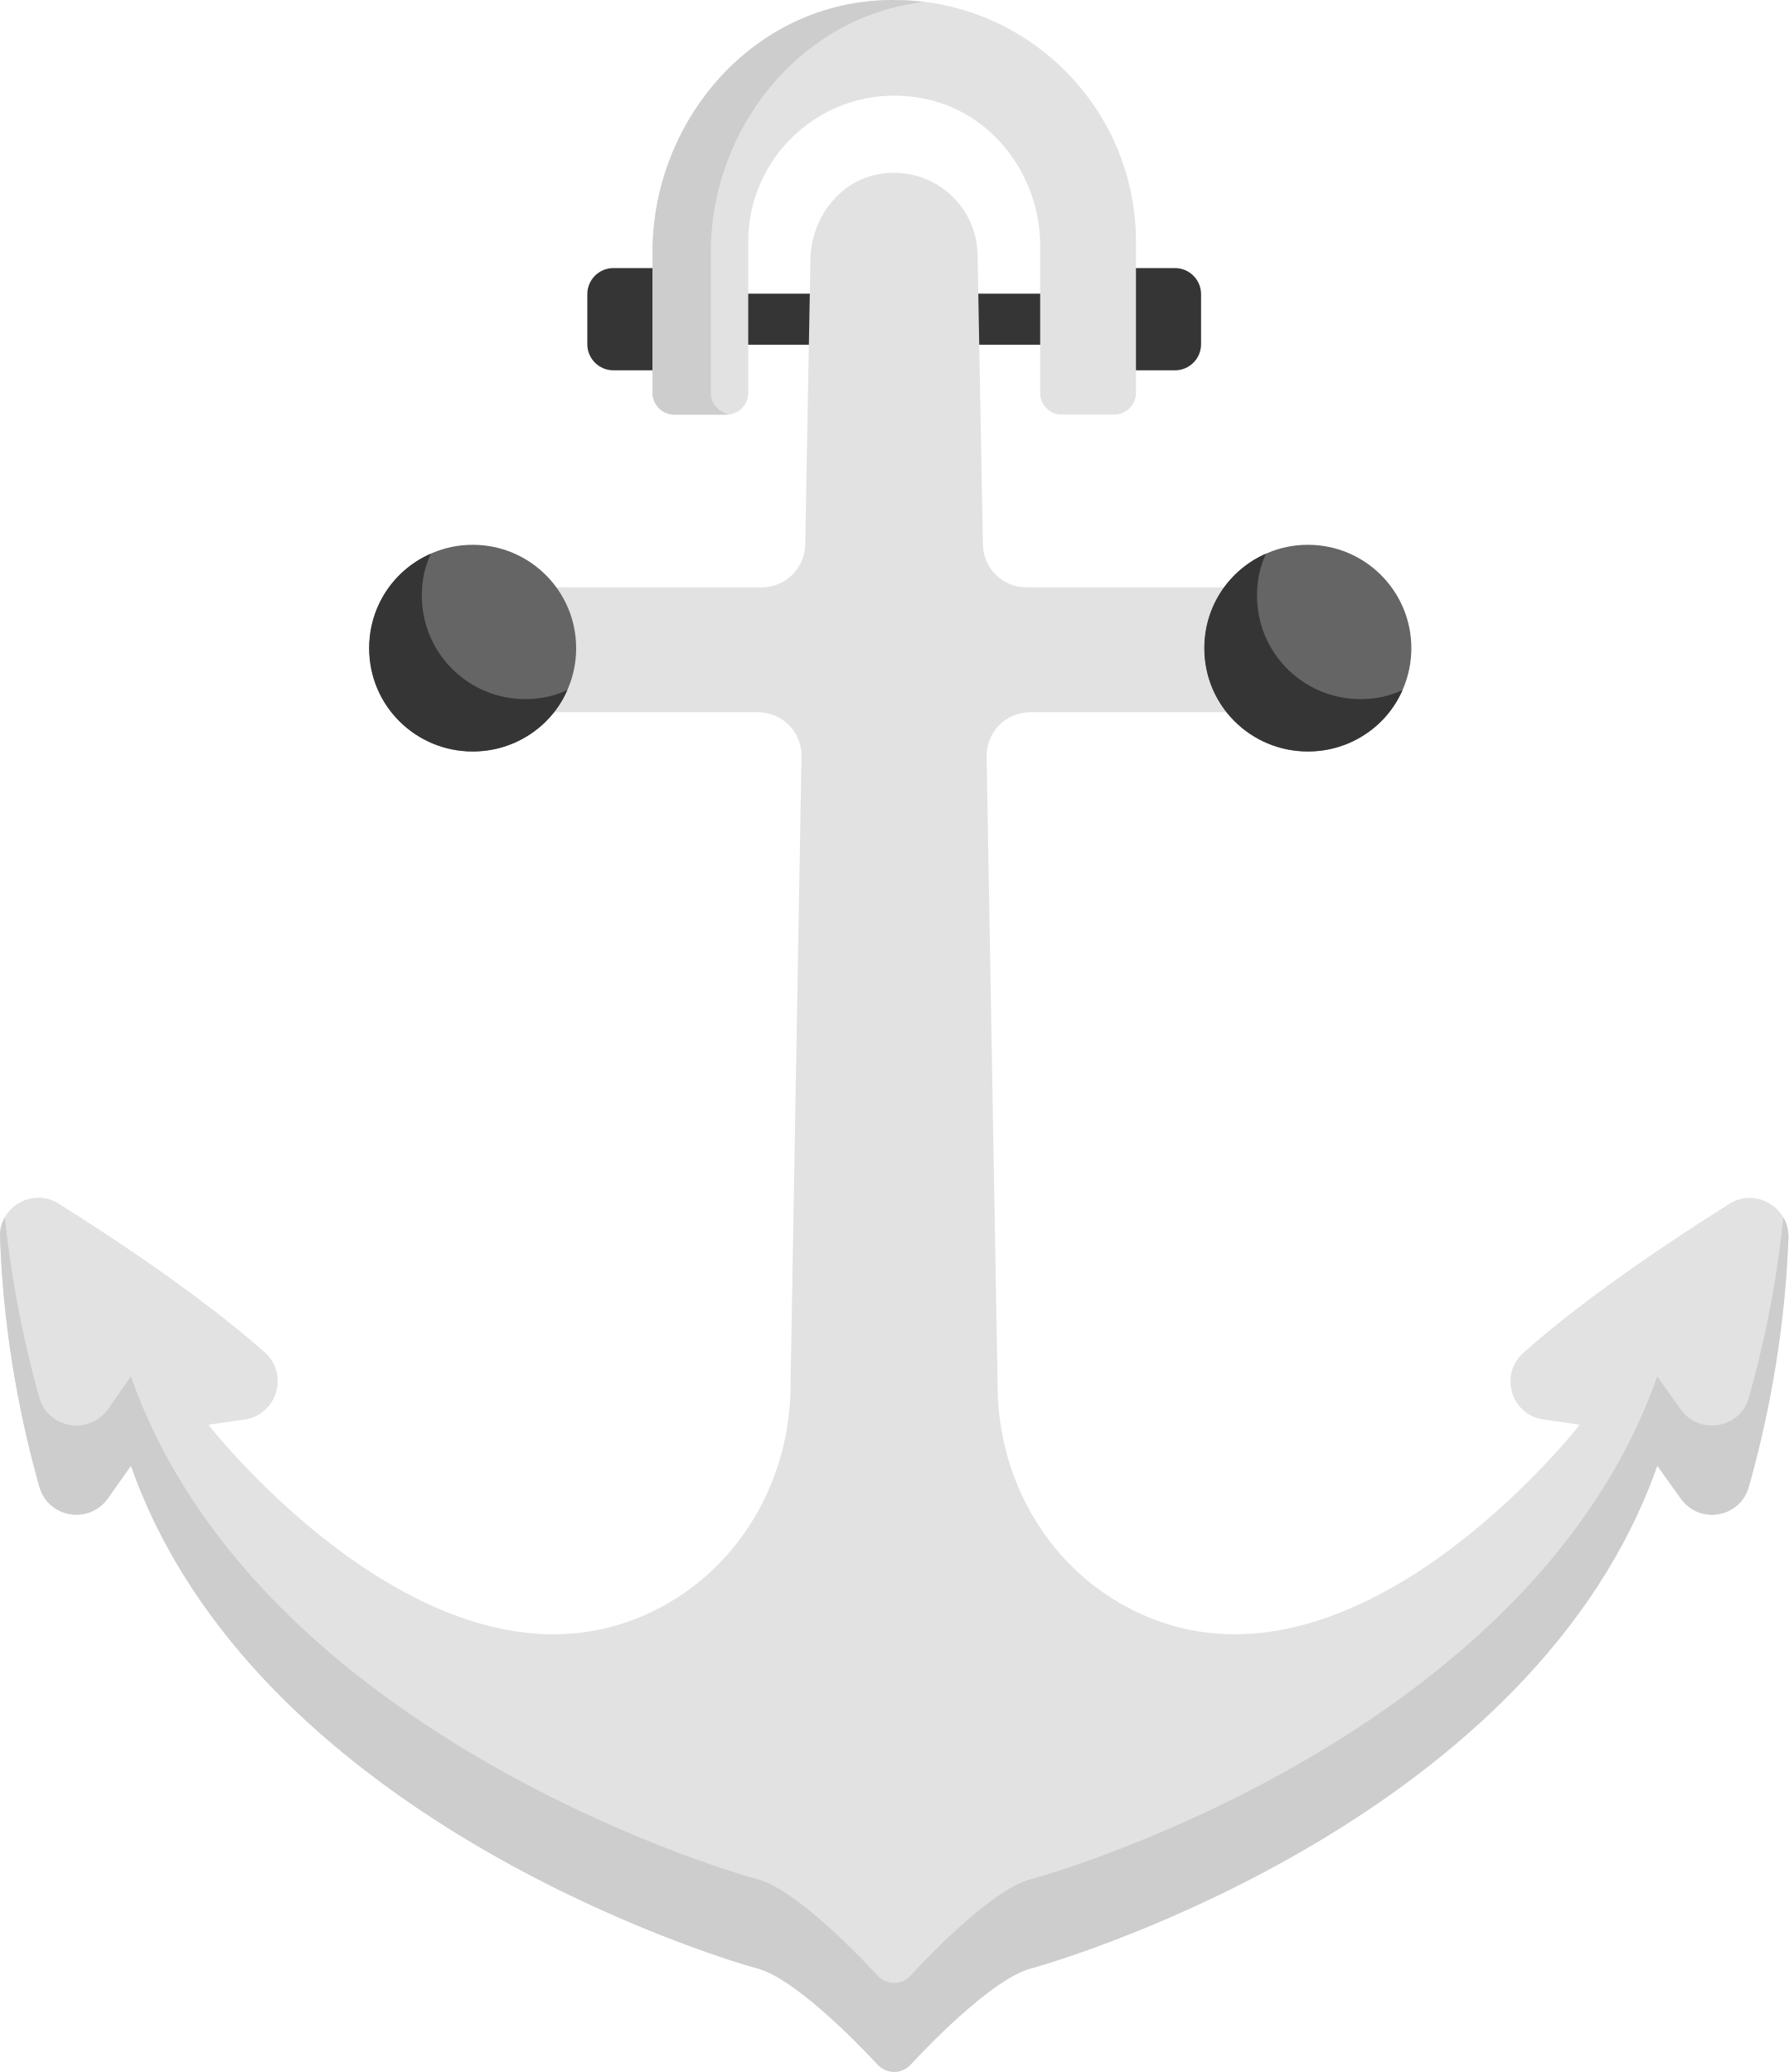
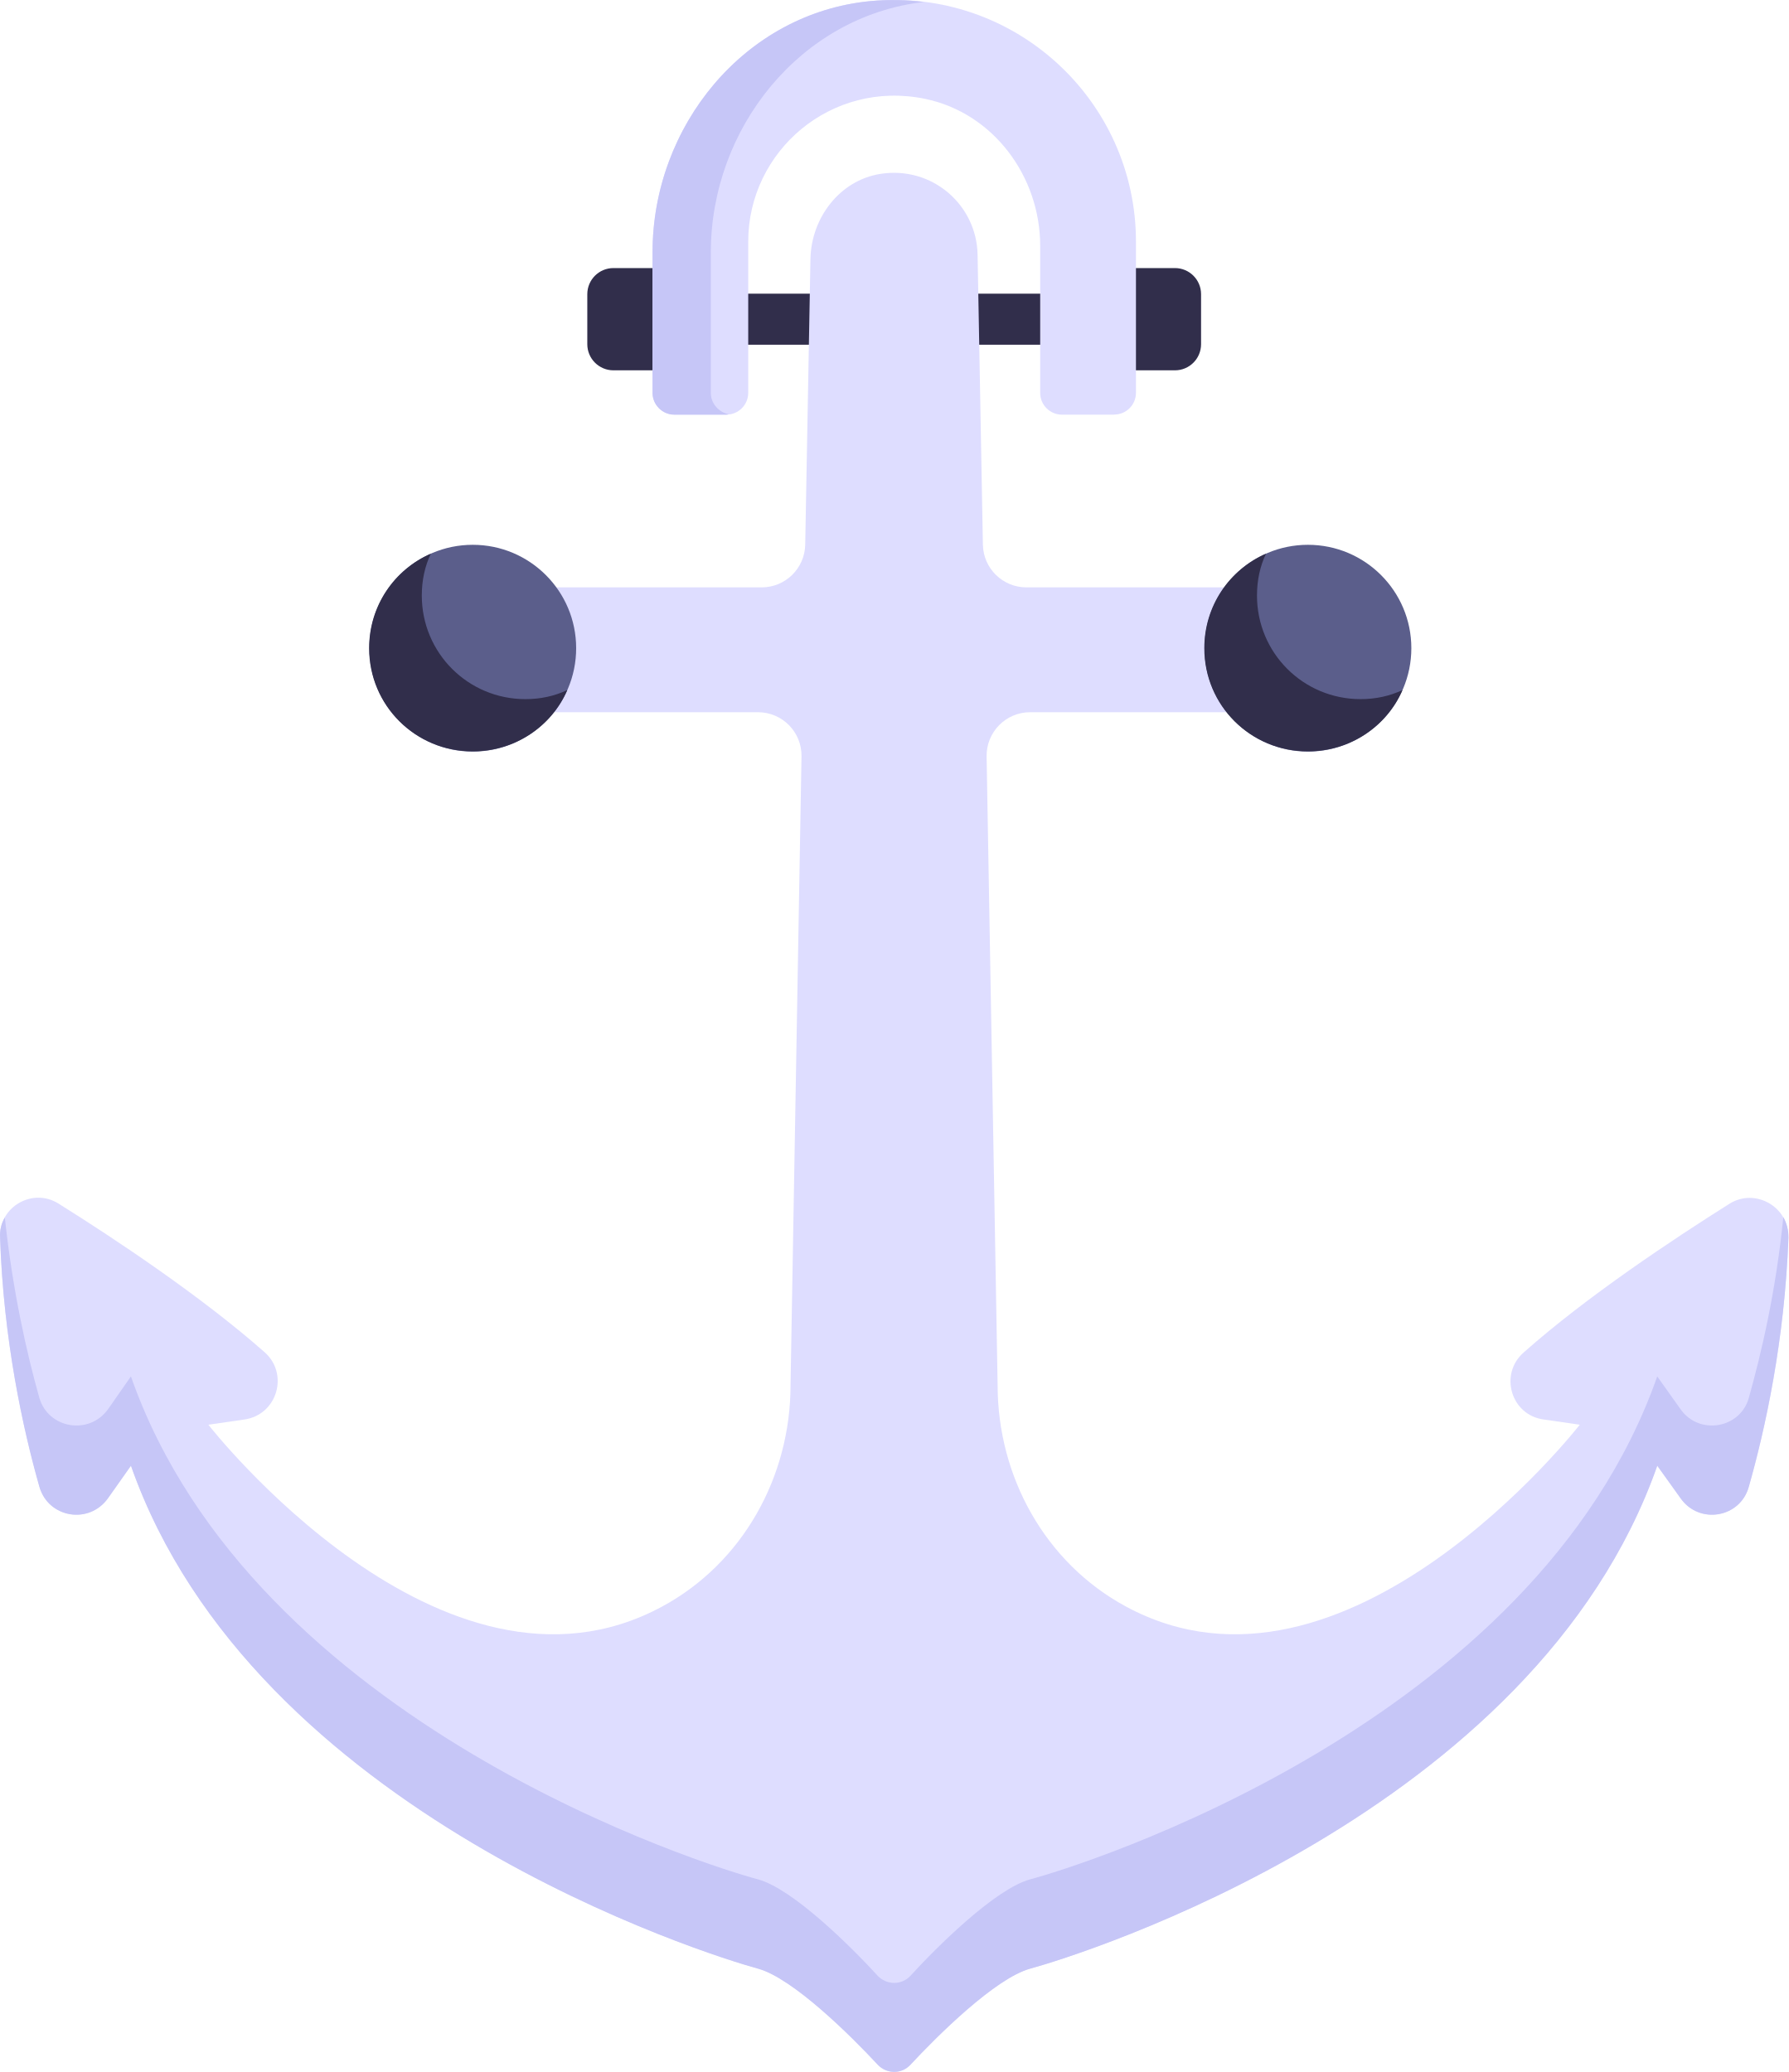
<svg xmlns="http://www.w3.org/2000/svg" id="Layer_2" data-name="Layer 2" viewBox="0 0 41.422 48">
  <g id="War_and_Army" data-name="War and Army">
    <g id="_24" data-name="24">
      <g>
-         <path d="M25.345,6.802v1.184h-8.679c-.334,0-.605-.135-.605-.302v-.579c0-.167.271-.302.605-.302h8.679Z" fill="#312e4b" filter="url(#greyscale)" />
+         <path d="M25.345,6.802v1.184h-8.679c-.334,0-.605-.135-.605-.302v-.579c0-.167.271-.302.605-.302h8.679Z" fill="#312e4b" />
        <g>
-           <path d="M16.223,6.211v2.368h-2.016c-.334,0-.605-.271-.605-.605v-1.159c0-.334.271-.605.605-.605h2.016Z" fill="#312e4b" filter="url(#greyscale)" />
-           <path d="M25.196,6.211v2.368s2.016,0,2.016,0c.334,0,.605-.271.605-.605v-1.159c0-.334-.271-.605-.605-.605h-2.016Z" fill="#312e4b" filter="url(#greyscale)" />
+           <path d="M16.223,6.211v2.368h-2.016c-.334,0-.605-.271-.605-.605v-1.159c0-.334.271-.605.605-.605h2.016Z" fill="#312e4b" />
+           <path d="M25.196,6.211v2.368s2.016,0,2.016,0c.334,0,.605-.271.605-.605v-1.159c0-.334-.271-.605-.605-.605h-2.016Z" fill="#312e4b" />
        </g>
-         <path d="M25.803,9.606h-1.208c-.278,0-.504-.226-.504-.504v-3.406c0-1.614-1.09-3.082-2.67-3.407-2.173-.446-4.092,1.212-4.092,3.308v3.504c0,.278-.226.504-.504.504h-1.208c-.278,0-.504-.226-.504-.504v-3.256c0-2.922,2.131-5.536,5.04-5.819,3.337-.325,6.156,2.299,6.156,5.57v3.504c0,.278-.226.504-.504.504Z" fill="#deddff" filter="url(#greyscale)" />
-         <path d="M16.463,5.846v3.26c0,.24.18.44.41.49-.02.01-.03.01-.05.01h-1.21c-.27,0-.5-.23-.5-.5v-3.26C15.112,2.926,17.242.306,20.153.026c.43-.04.84-.03,1.24.02-2.85.33-4.93,2.92-4.93,5.8Z" fill="#c6c6f7" filter="url(#greyscale)" />
-         <path d="M41.418,28.662c-.081,2.398-.534,4.444-.917,5.784-.202.715-1.149.877-1.582.262l-.534-.756c-2.842,8.082-13.423,11.357-14.521,11.649-.806.222-2.157,1.562-2.792,2.247-.201.201-.524.201-.725,0-.635-.685-1.985-2.026-2.791-2.247-1.098-.292-11.679-3.567-14.521-11.649l-.534.756c-.433.615-1.381.453-1.582-.262C.534,33.106.081,31.06,0,28.662c-.024-.706.755-1.155,1.353-.781,1.317.824,3.311,2.152,4.773,3.442.574.506.294,1.451-.464,1.561l-.836.121s5.421,6.963,10.51,4.212c1.864-1.008,2.973-3.003,2.973-5.129l.254-14.564c.01-.563-.444-1.025-1.008-1.025h-6.684v-2.892h6.77c.549,0,.997-.44,1.008-.989l.121-6.616c.017-.952.677-1.823,1.616-1.973,1.201-.191,2.233.717,2.255,1.869l.123,6.72c.01.549.458.989,1.008.989h6.518v2.892h-6.432c-.563,0-1.017.462-1.008,1.025l.255,14.564c0,2.126,1.108,4.122,2.972,5.129,5.089,2.751,10.511-4.212,10.511-4.212l-.836-.121c-.756-.101-1.038-1.048-.464-1.552,1.451-1.29,3.456-2.62,4.767-3.446.594-.373,1.38.07,1.361.776Z" fill="#deddff" filter="url(#greyscale)" />
-         <path d="M41.422,28.666c-.09,2.39-.54,4.44-.92,5.78-.2.72-1.15.88-1.58.26l-.54-.75c-2.84,8.08-13.42,11.35-14.52,11.65-.81.22-2.16,1.56-2.79,2.24-.2.2-.52.2-.73,0-.63-.68-1.98-2.02-2.79-2.24-1.1-.3-11.68-3.57-14.52-11.65l-.53.75c-.44.62-1.38.46-1.59-.26-.38-1.34-.83-3.39-.91-5.78-.01-.17.03-.33.11-.46.18,1.7.51,3.15.8,4.18.21.71,1.15.87,1.59.26l.53-.76c2.84,8.09,13.42,11.36,14.52,11.65.81.22,2.16,1.56,2.79,2.25.21.2.53.2.73,0,.63-.69,1.98-2.03,2.79-2.25,1.1-.29,11.68-3.56,14.52-11.65l.54.76c.43.61,1.38.45,1.58-.26.29-1.03.63-2.48.8-4.19.08.14.12.3.12.47Z" fill="#c6c6f7" filter="url(#greyscale)" />
+         <path d="M25.803,9.606h-1.208c-.278,0-.504-.226-.504-.504v-3.406c0-1.614-1.09-3.082-2.67-3.407-2.173-.446-4.092,1.212-4.092,3.308v3.504c0,.278-.226.504-.504.504h-1.208c-.278,0-.504-.226-.504-.504v-3.256c0-2.922,2.131-5.536,5.04-5.819,3.337-.325,6.156,2.299,6.156,5.57v3.504c0,.278-.226.504-.504.504Z" fill="#deddff" />
+         <path d="M16.463,5.846v3.26c0,.24.18.44.41.49-.02.01-.03.01-.05.01h-1.21c-.27,0-.5-.23-.5-.5v-3.26C15.112,2.926,17.242.306,20.153.026c.43-.04.84-.03,1.24.02-2.85.33-4.93,2.92-4.93,5.8Z" fill="#c6c6f7" />
+         <path d="M41.418,28.662c-.081,2.398-.534,4.444-.917,5.784-.202.715-1.149.877-1.582.262l-.534-.756c-2.842,8.082-13.423,11.357-14.521,11.649-.806.222-2.157,1.562-2.792,2.247-.201.201-.524.201-.725,0-.635-.685-1.985-2.026-2.791-2.247-1.098-.292-11.679-3.567-14.521-11.649l-.534.756c-.433.615-1.381.453-1.582-.262C.534,33.106.081,31.06,0,28.662c-.024-.706.755-1.155,1.353-.781,1.317.824,3.311,2.152,4.773,3.442.574.506.294,1.451-.464,1.561l-.836.121s5.421,6.963,10.51,4.212c1.864-1.008,2.973-3.003,2.973-5.129l.254-14.564c.01-.563-.444-1.025-1.008-1.025h-6.684v-2.892h6.77c.549,0,.997-.44,1.008-.989l.121-6.616c.017-.952.677-1.823,1.616-1.973,1.201-.191,2.233.717,2.255,1.869l.123,6.72c.01.549.458.989,1.008.989h6.518v2.892h-6.432c-.563,0-1.017.462-1.008,1.025l.255,14.564c0,2.126,1.108,4.122,2.972,5.129,5.089,2.751,10.511-4.212,10.511-4.212l-.836-.121c-.756-.101-1.038-1.048-.464-1.552,1.451-1.29,3.456-2.62,4.767-3.446.594-.373,1.38.07,1.361.776Z" fill="#deddff" />
+         <path d="M41.422,28.666c-.09,2.39-.54,4.44-.92,5.78-.2.72-1.15.88-1.58.26l-.54-.75c-2.84,8.08-13.42,11.35-14.52,11.65-.81.22-2.16,1.56-2.79,2.24-.2.2-.52.2-.73,0-.63-.68-1.98-2.02-2.79-2.24-1.1-.3-11.68-3.57-14.52-11.65l-.53.75c-.44.62-1.38.46-1.59-.26-.38-1.34-.83-3.39-.91-5.78-.01-.17.03-.33.11-.46.18,1.7.51,3.15.8,4.18.21.71,1.15.87,1.59.26l.53-.76c2.84,8.09,13.42,11.36,14.52,11.65.81.22,2.16,1.56,2.79,2.25.21.2.53.2.73,0,.63-.69,1.98-2.03,2.79-2.25,1.1-.29,11.68-3.56,14.52-11.65l.54.76c.43.61,1.38.45,1.58-.26.29-1.03.63-2.48.8-4.19.08.14.12.3.12.47Z" fill="#c6c6f7" />
      </g>
      <g>
-         <circle cx="30.292" cy="15.016" r="2.395" fill="#5b5e8b" filter="url(#greyscale)" />
-         <path d="M32.482,15.986c-.36.84-1.21,1.42-2.19,1.42-1.33,0-2.4-1.06-2.4-2.39,0-.98.58-1.82,1.43-2.19-.14.29-.21.62-.21.97,0,1.33,1.07,2.4,2.4,2.4.35,0,.67-.07.97-.21Z" fill="#312e4b" filter="url(#greyscale)" />
+         <circle cx="30.292" cy="15.016" r="2.395" fill="#5b5e8b" />
+         <path d="M32.482,15.986c-.36.84-1.21,1.42-2.19,1.42-1.33,0-2.4-1.06-2.4-2.39,0-.98.58-1.82,1.43-2.19-.14.29-.21.62-.21.97,0,1.33,1.07,2.4,2.4,2.4.35,0,.67-.07.97-.21Z" fill="#312e4b" />
      </g>
      <g>
-         <circle cx="10.949" cy="15.016" r="2.395" fill="#5b5e8b" filter="url(#greyscale)" />
-         <path d="M13.139,15.986c-.36.84-1.21,1.42-2.19,1.42-1.33,0-2.4-1.06-2.4-2.39,0-.98.58-1.82,1.43-2.19-.14.29-.21.62-.21.97,0,1.33,1.07,2.4,2.4,2.4.35,0,.67-.07.97-.21Z" fill="#312e4b" filter="url(#greyscale)" />
+         <circle cx="10.949" cy="15.016" r="2.395" fill="#5b5e8b" />
+         <path d="M13.139,15.986c-.36.84-1.21,1.42-2.19,1.42-1.33,0-2.4-1.06-2.4-2.39,0-.98.58-1.82,1.43-2.19-.14.29-.21.62-.21.97,0,1.33,1.07,2.4,2.4,2.4.35,0,.67-.07.97-.21Z" fill="#312e4b" />
      </g>
    </g>
  </g>
-   <defs>
-     <filter id="greyscale">
-       <feColorMatrix type="matrix" values="0.299 0.587 0.114 0 0 0.299 0.587 0.114 0 0 0.299 0.587 0.114 0 0 0 0 0 1 0" />
-     </filter>
-   </defs>
</svg>
